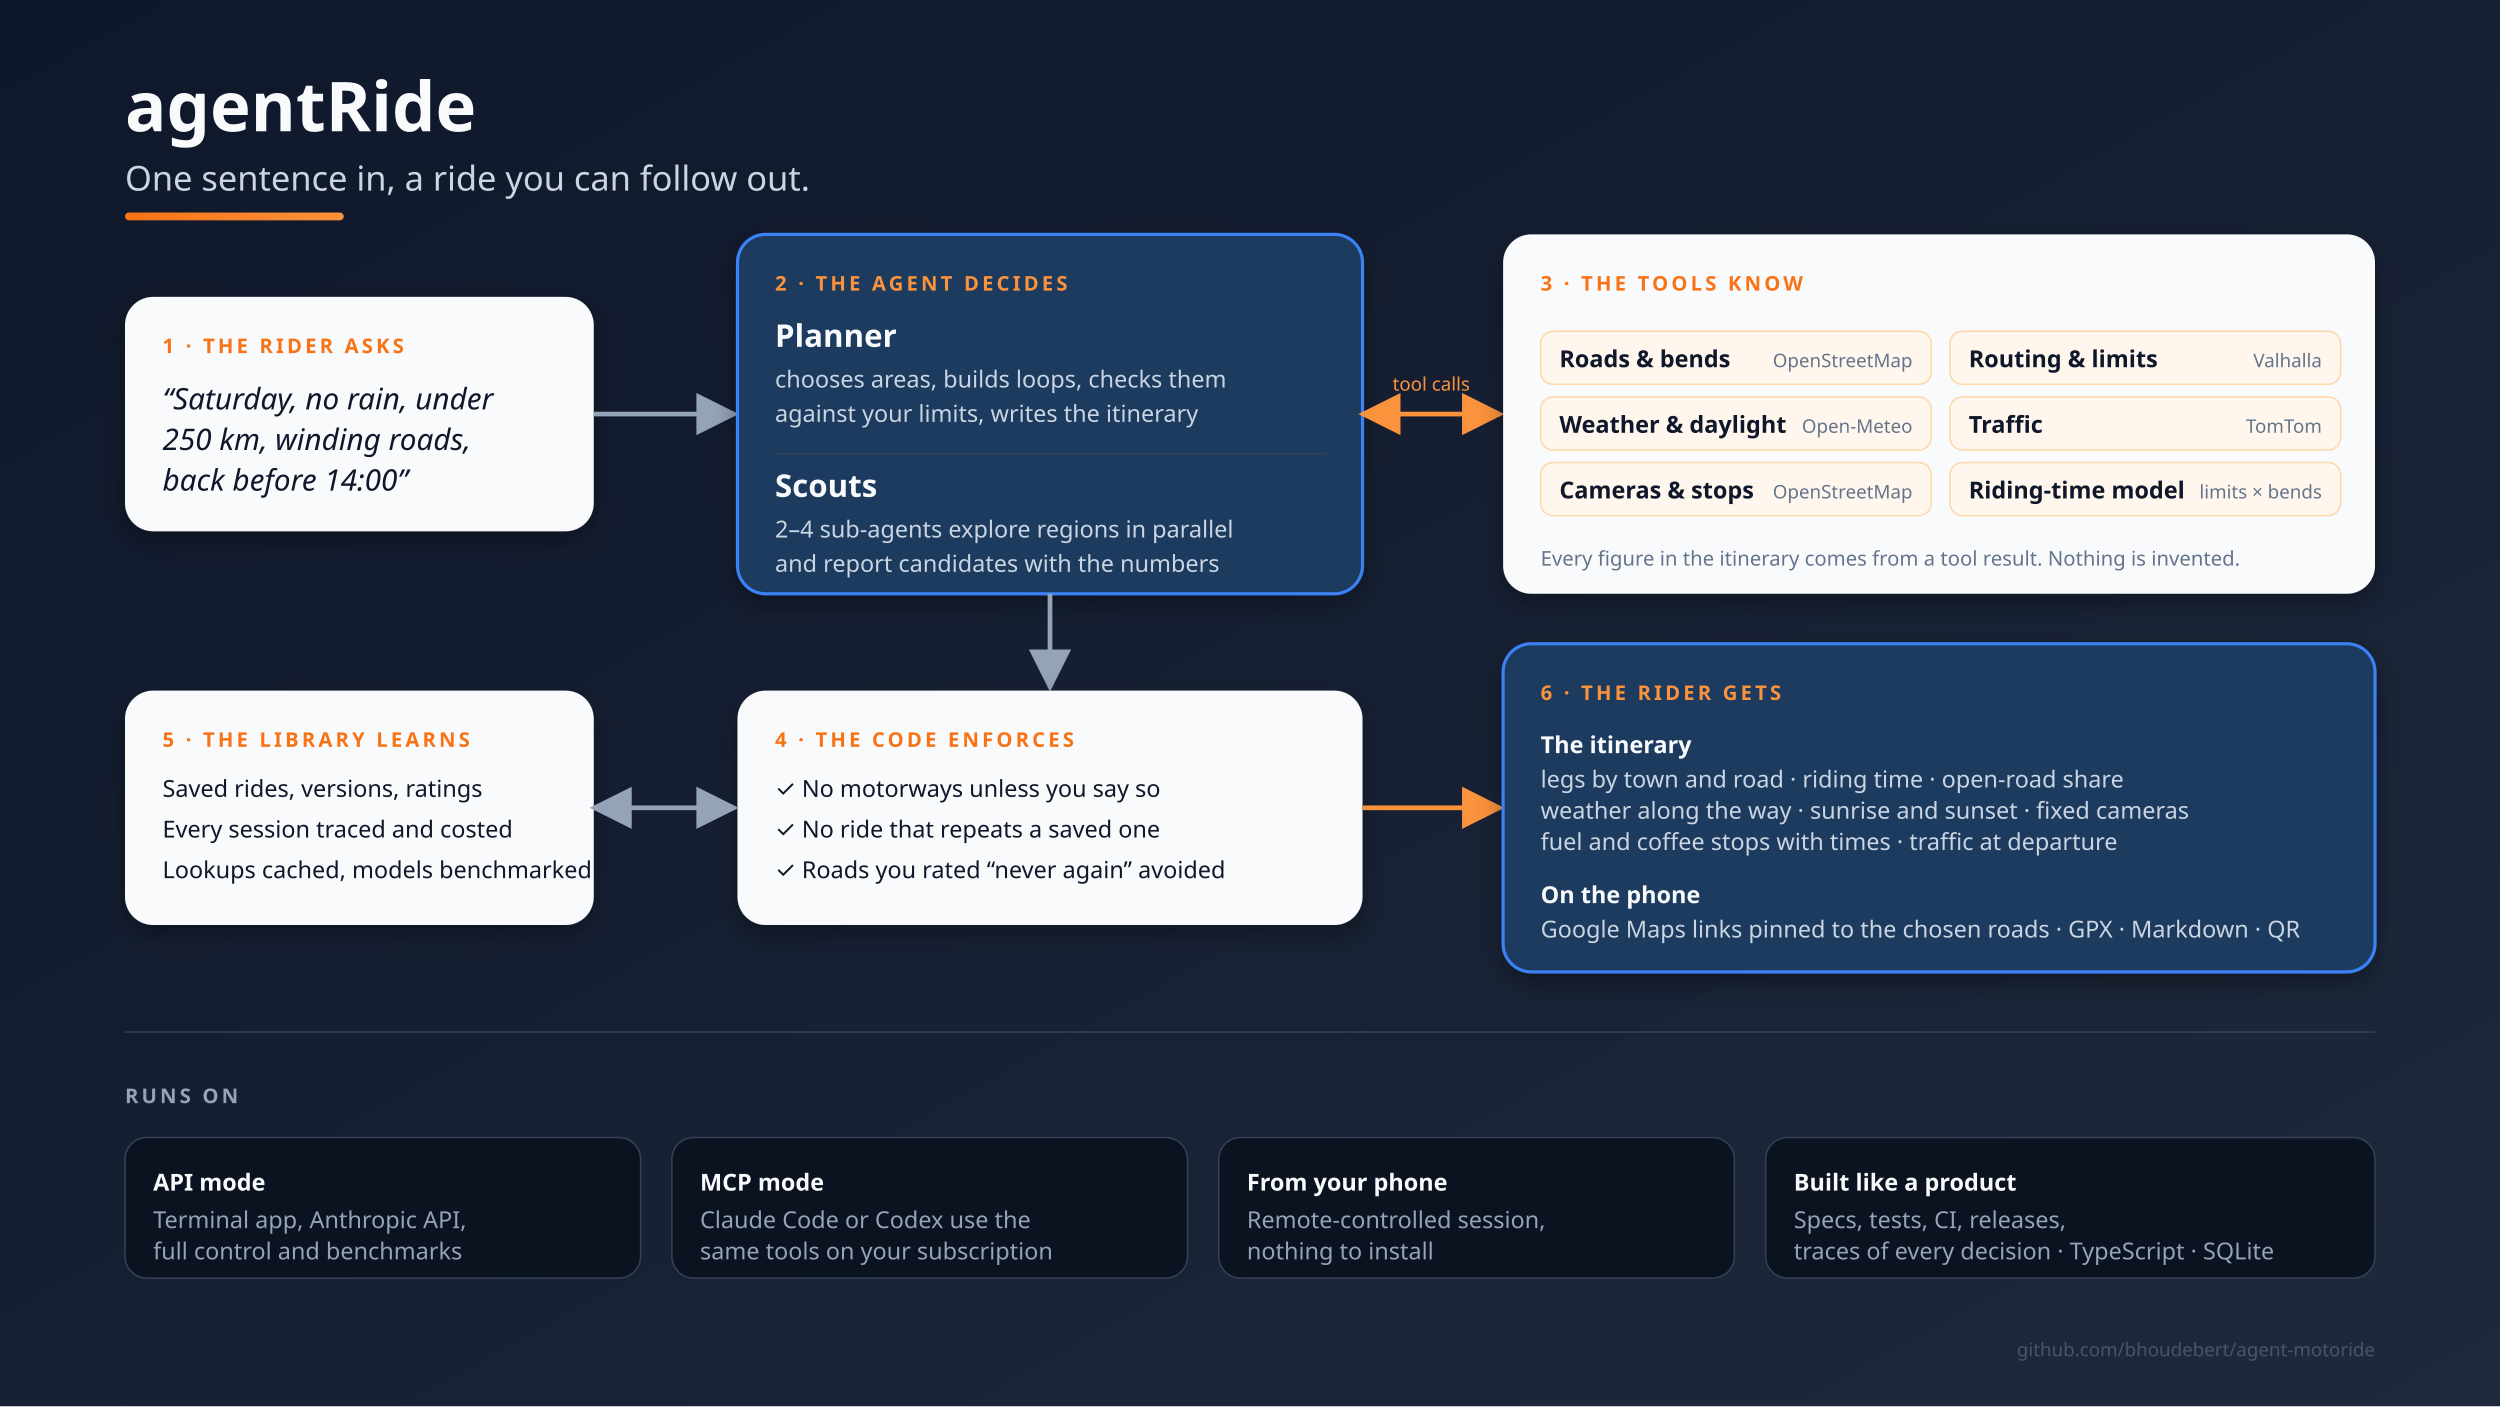
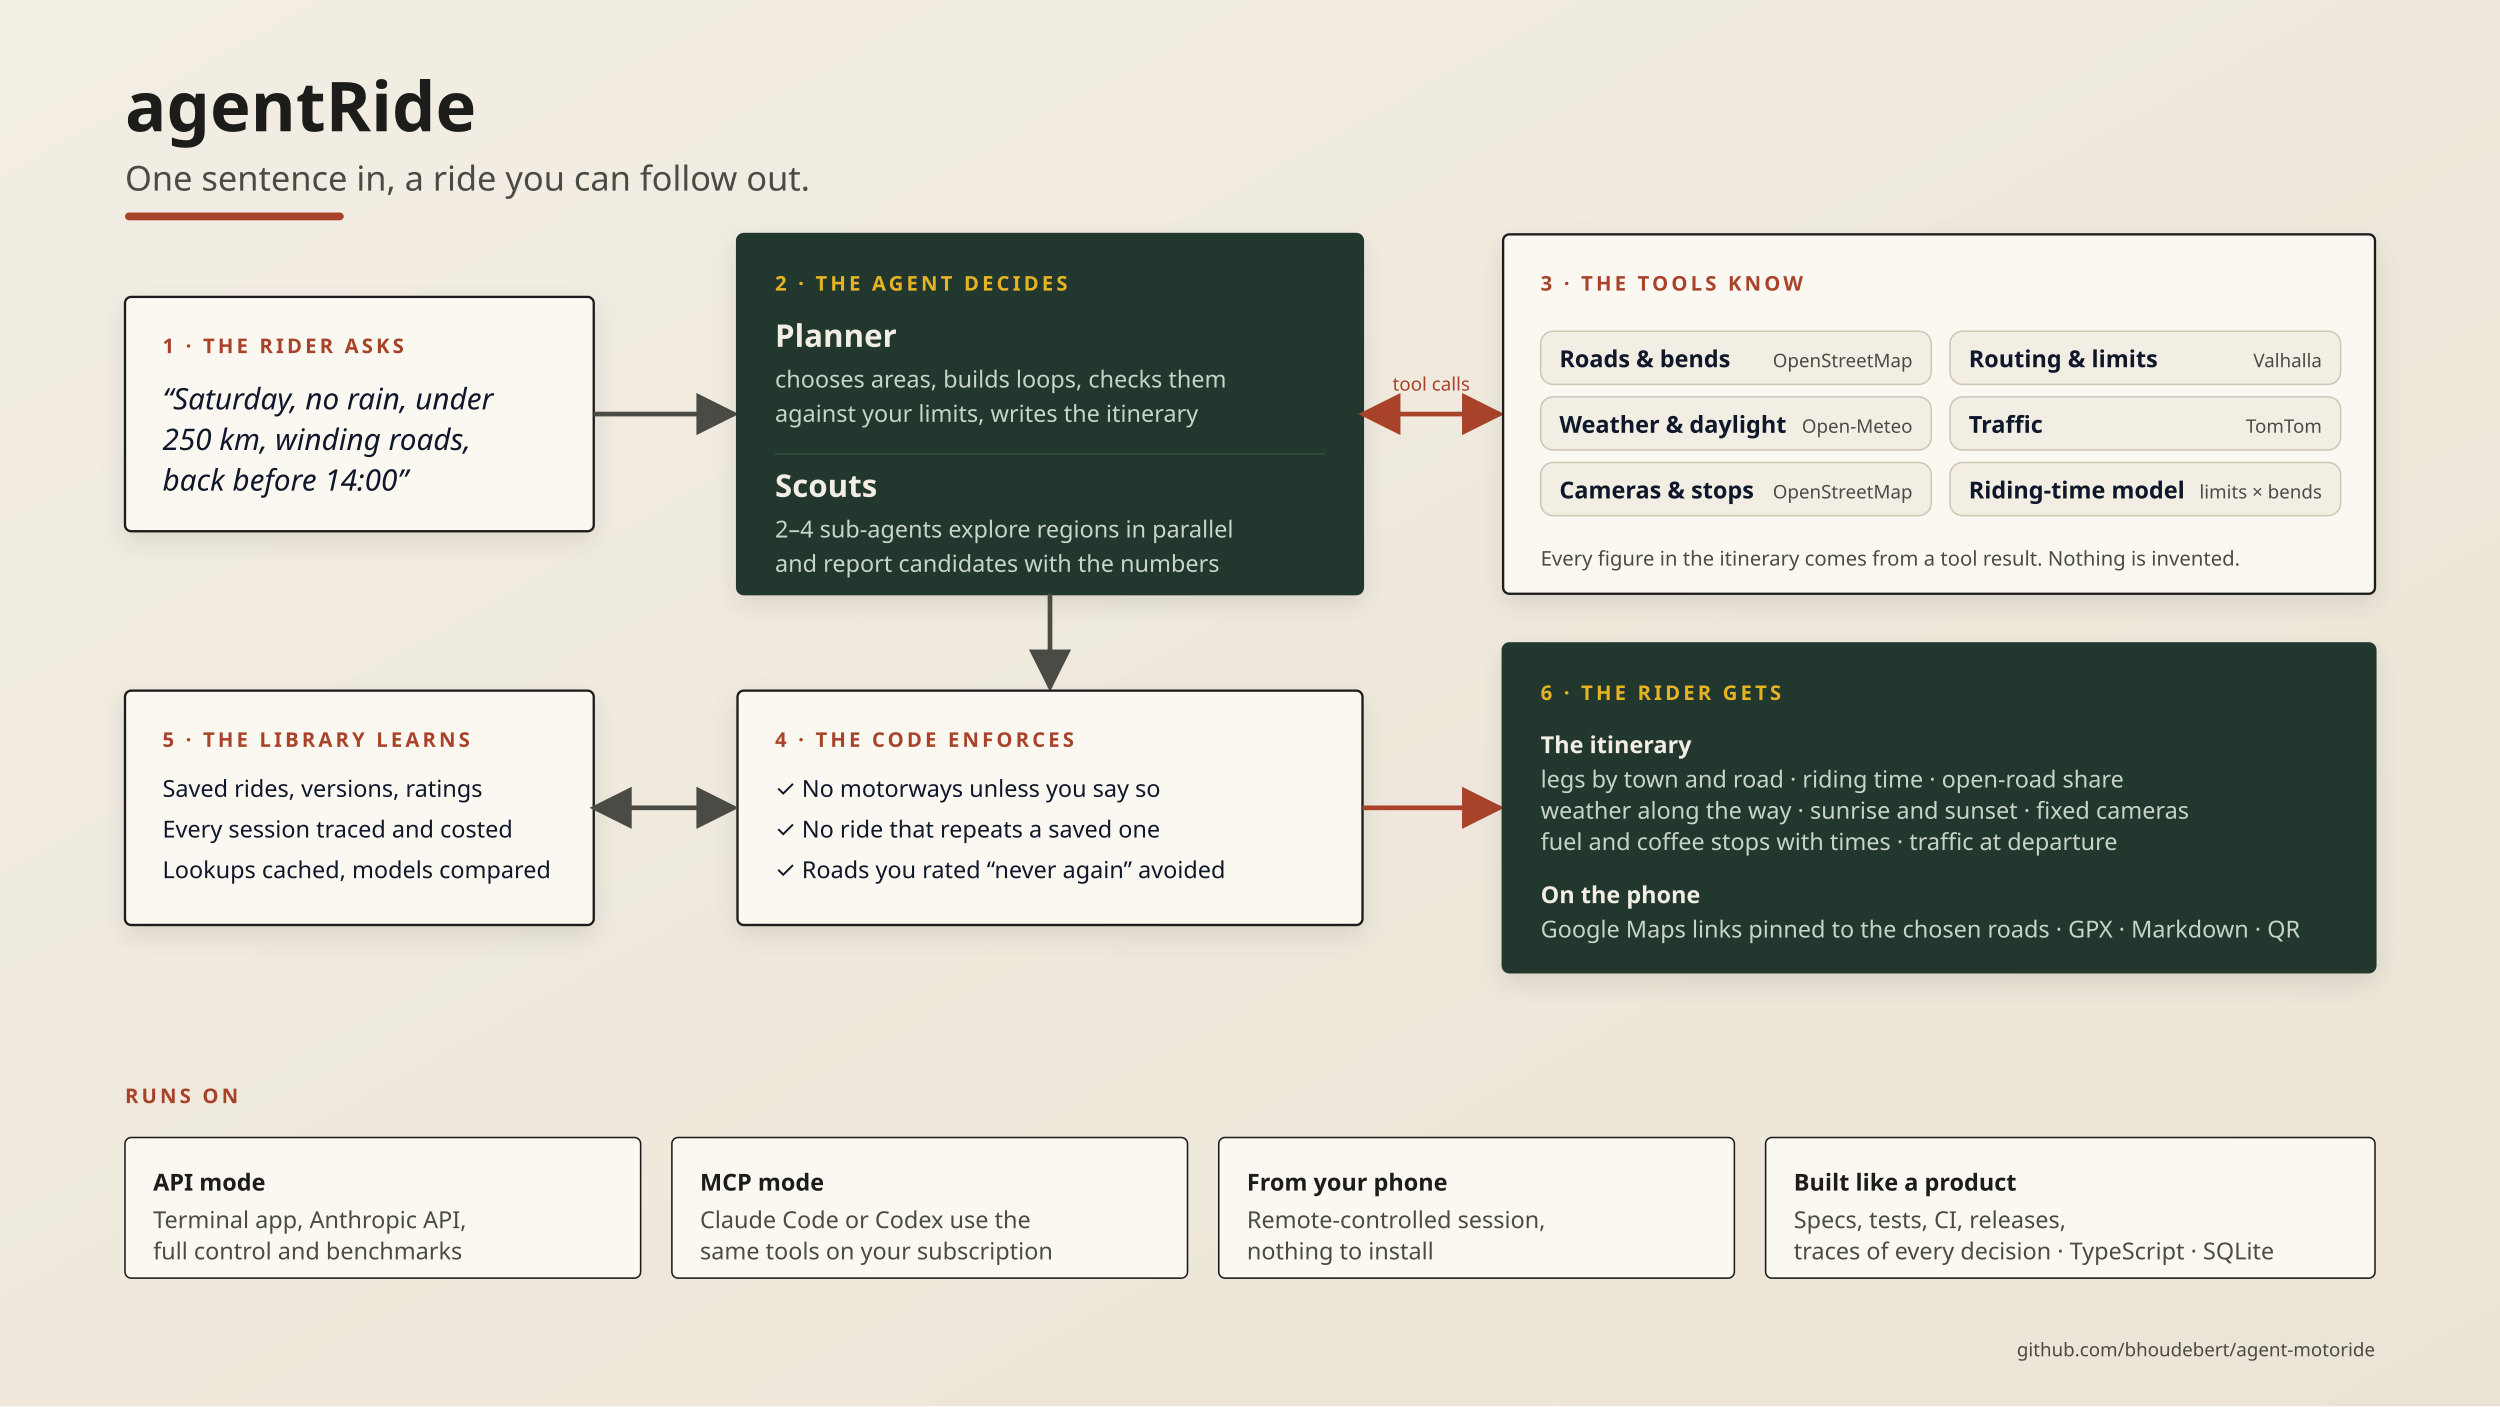
<svg xmlns="http://www.w3.org/2000/svg" width="1600" height="900" viewBox="0 0 1600 900" font-family="Noto Sans, Inter, Liberation Sans, DejaVu Sans, sans-serif">
  <defs>
    <linearGradient id="bg" x1="0" y1="0" x2="1" y2="1">
-       <stop offset="0" stop-color="#0f172a" />
-       <stop offset="1" stop-color="#1e293b" />
+       <stop offset="0" stop-color="#f3eee4" />
+       <stop offset="1" stop-color="#ebe4d6" />
    </linearGradient>
    <linearGradient id="accent" x1="0" y1="0" x2="1" y2="0">
-       <stop offset="0" stop-color="#f97316" />
-       <stop offset="1" stop-color="#fb923c" />
+       <stop offset="0" stop-color="#a8432a" />
+       <stop offset="1" stop-color="#a8432a" />
    </linearGradient>
    <filter id="shadow" x="-10%" y="-10%" width="120%" height="130%">
-       <feDropShadow dx="0" dy="6" stdDeviation="8" flood-color="#000" flood-opacity="0.35" />
+       <feDropShadow dx="0" dy="6" stdDeviation="8" flood-color="#000" flood-opacity="0.10" />
    </filter>
    <marker id="arrow" viewBox="0 0 10 10" refX="9" refY="5" markerWidth="9" markerHeight="9" orient="auto-start-reverse">
-       <path d="M0,0 L10,5 L0,10 z" fill="#94a3b8" />
+       <path d="M0,0 L10,5 L0,10 z" fill="#4a4b44" />
    </marker>
    <marker id="arrowAccent" viewBox="0 0 10 10" refX="9" refY="5" markerWidth="9" markerHeight="9" orient="auto-start-reverse">
-       <path d="M0,0 L10,5 L0,10 z" fill="#fb923c" />
+       <path d="M0,0 L10,5 L0,10 z" fill="#a8432a" />
    </marker>
  </defs>
  <rect width="1600" height="900" fill="url(#bg)" />
-   <text x="80" y="84" font-size="44" font-weight="700" fill="#f8fafc">agentRide</text>
-   <text x="80" y="122" font-size="22" fill="#cbd5e1">One sentence in, a ride you can follow out.</text>
+   <text x="80" y="84" font-size="44" font-weight="700" fill="#1c1d1a">agentRide</text>
+   <text x="80" y="122" font-size="22" fill="#4a4b44">One sentence in, a ride you can follow out.</text>
  <rect x="80" y="136" width="140" height="5" rx="2.5" fill="url(#accent)" />
  <g filter="url(#shadow)">
-     <rect x="80" y="190" width="300" height="150" rx="18" fill="#f8fafc" />
+     <rect x="80" y="190" width="300" height="150" rx="4" fill="#fbf8f1" stroke="#1c1d1a" stroke-width="1.5" />
  </g>
-   <text x="104" y="226" font-size="13" font-weight="700" fill="#f97316" letter-spacing="2">1 · THE RIDER ASKS</text>
+   <text x="104" y="226" font-size="13" font-weight="700" fill="#a8432a" letter-spacing="2">1 · THE RIDER ASKS</text>
  <text x="104" y="262" font-size="19" fill="#0f172a" font-style="italic">“Saturday, no rain, under</text>
  <text x="104" y="288" font-size="19" fill="#0f172a" font-style="italic">250 km, winding roads,</text>
  <text x="104" y="314" font-size="19" fill="#0f172a" font-style="italic">back before 14:00”</text>
-   <path d="M380,265 L470,265" stroke="#94a3b8" stroke-width="3" marker-end="url(#arrow)" />
+   <path d="M380,265 L470,265" stroke="#4a4b44" stroke-width="3" marker-end="url(#arrow)" />
  <g filter="url(#shadow)">
-     <rect x="472" y="150" width="400" height="230" rx="18" fill="#1e3a5f" stroke="#3b82f6" stroke-width="2" />
+     <rect x="472" y="150" width="400" height="230" rx="4" fill="#24382d" stroke="#24382d" stroke-width="2" />
  </g>
-   <text x="496" y="186" font-size="13" font-weight="700" fill="#fb923c" letter-spacing="2">2 · THE AGENT DECIDES</text>
-   <text x="496" y="222" font-size="20" font-weight="700" fill="#f8fafc">Planner</text>
-   <text x="496" y="248" font-size="15" fill="#cbd5e1">chooses areas, builds loops, checks them</text>
-   <text x="496" y="270" font-size="15" fill="#cbd5e1">against your limits, writes the itinerary</text>
-   <rect x="496" y="290" width="352" height="1" fill="#334155" />
-   <text x="496" y="318" font-size="20" font-weight="700" fill="#f8fafc">Scouts</text>
-   <text x="496" y="344" font-size="15" fill="#cbd5e1">2–4 sub-agents explore regions in parallel</text>
-   <text x="496" y="366" font-size="15" fill="#cbd5e1">and report candidates with the numbers</text>
-   <path d="M872,265 L960,265" stroke="#fb923c" stroke-width="3" marker-end="url(#arrowAccent)" marker-start="url(#arrowAccent)" />
-   <text x="916" y="250" font-size="12" fill="#fb923c" text-anchor="middle">tool calls</text>
+   <text x="496" y="186" font-size="13" font-weight="700" fill="#e6b422" letter-spacing="2">2 · THE AGENT DECIDES</text>
+   <text x="496" y="222" font-size="20" font-weight="700" fill="#f3eee4">Planner</text>
+   <text x="496" y="248" font-size="15" fill="#c9d4c8">chooses areas, builds loops, checks them</text>
+   <text x="496" y="270" font-size="15" fill="#c9d4c8">against your limits, writes the itinerary</text>
+   <rect x="496" y="290" width="352" height="1" fill="#31503f" />
+   <text x="496" y="318" font-size="20" font-weight="700" fill="#f3eee4">Scouts</text>
+   <text x="496" y="344" font-size="15" fill="#c9d4c8">2–4 sub-agents explore regions in parallel</text>
+   <text x="496" y="366" font-size="15" fill="#c9d4c8">and report candidates with the numbers</text>
+   <path d="M872,265 L960,265" stroke="#a8432a" stroke-width="3" marker-end="url(#arrowAccent)" marker-start="url(#arrowAccent)" />
+   <text x="916" y="250" font-size="12" fill="#a8432a" text-anchor="middle">tool calls</text>
  <g filter="url(#shadow)">
-     <rect x="962" y="150" width="558" height="230" rx="18" fill="#f8fafc" />
+     <rect x="962" y="150" width="558" height="230" rx="4" fill="#fbf8f1" stroke="#1c1d1a" stroke-width="1.5" />
  </g>
-   <text x="986" y="186" font-size="13" font-weight="700" fill="#f97316" letter-spacing="2">3 · THE TOOLS KNOW</text>
+   <text x="986" y="186" font-size="13" font-weight="700" fill="#a8432a" letter-spacing="2">3 · THE TOOLS KNOW</text>
  <g font-size="15" fill="#0f172a">
    <g transform="translate(986,212)">
-       <rect width="250" height="34" rx="8" fill="#fff7ed" stroke="#fed7aa" />
+       <rect width="250" height="34" rx="8" fill="#f3eee4" stroke="#cfc6b4" />
      <text x="12" y="23" font-weight="600">Roads &amp; bends</text>
-       <text x="238" y="23" fill="#64748b" font-size="12" text-anchor="end">OpenStreetMap</text>
+       <text x="238" y="23" fill="#4a4b44" font-size="12" text-anchor="end">OpenStreetMap</text>
    </g>
    <g transform="translate(1248,212)">
-       <rect width="250" height="34" rx="8" fill="#fff7ed" stroke="#fed7aa" />
+       <rect width="250" height="34" rx="8" fill="#f3eee4" stroke="#cfc6b4" />
      <text x="12" y="23" font-weight="600">Routing &amp; limits</text>
-       <text x="238" y="23" fill="#64748b" font-size="12" text-anchor="end">Valhalla</text>
+       <text x="238" y="23" fill="#4a4b44" font-size="12" text-anchor="end">Valhalla</text>
    </g>
    <g transform="translate(986,254)">
-       <rect width="250" height="34" rx="8" fill="#fff7ed" stroke="#fed7aa" />
+       <rect width="250" height="34" rx="8" fill="#f3eee4" stroke="#cfc6b4" />
      <text x="12" y="23" font-weight="600">Weather &amp; daylight</text>
-       <text x="238" y="23" fill="#64748b" font-size="12" text-anchor="end">Open-Meteo</text>
+       <text x="238" y="23" fill="#4a4b44" font-size="12" text-anchor="end">Open-Meteo</text>
    </g>
    <g transform="translate(1248,254)">
-       <rect width="250" height="34" rx="8" fill="#fff7ed" stroke="#fed7aa" />
+       <rect width="250" height="34" rx="8" fill="#f3eee4" stroke="#cfc6b4" />
      <text x="12" y="23" font-weight="600">Traffic</text>
-       <text x="238" y="23" fill="#64748b" font-size="12" text-anchor="end">TomTom</text>
+       <text x="238" y="23" fill="#4a4b44" font-size="12" text-anchor="end">TomTom</text>
    </g>
    <g transform="translate(986,296)">
-       <rect width="250" height="34" rx="8" fill="#fff7ed" stroke="#fed7aa" />
+       <rect width="250" height="34" rx="8" fill="#f3eee4" stroke="#cfc6b4" />
      <text x="12" y="23" font-weight="600">Cameras &amp; stops</text>
-       <text x="238" y="23" fill="#64748b" font-size="12" text-anchor="end">OpenStreetMap</text>
+       <text x="238" y="23" fill="#4a4b44" font-size="12" text-anchor="end">OpenStreetMap</text>
    </g>
    <g transform="translate(1248,296)">
-       <rect width="250" height="34" rx="8" fill="#fff7ed" stroke="#fed7aa" />
+       <rect width="250" height="34" rx="8" fill="#f3eee4" stroke="#cfc6b4" />
      <text x="12" y="23" font-weight="600">Riding-time model</text>
-       <text x="238" y="23" fill="#64748b" font-size="12" text-anchor="end">limits × bends</text>
+       <text x="238" y="23" fill="#4a4b44" font-size="12" text-anchor="end">limits × bends</text>
    </g>
  </g>
-   <text x="986" y="362" font-size="13" fill="#64748b">Every figure in the itinerary comes from a tool result. Nothing is invented.</text>
-   <path d="M672,380 L672,440" stroke="#94a3b8" stroke-width="3" marker-end="url(#arrow)" />
+   <text x="986" y="362" font-size="13" fill="#4a4b44">Every figure in the itinerary comes from a tool result. Nothing is invented.</text>
+   <path d="M672,380 L672,440" stroke="#4a4b44" stroke-width="3" marker-end="url(#arrow)" />
  <g filter="url(#shadow)">
-     <rect x="472" y="442" width="400" height="150" rx="18" fill="#f8fafc" />
+     <rect x="472" y="442" width="400" height="150" rx="4" fill="#fbf8f1" stroke="#1c1d1a" stroke-width="1.5" />
  </g>
-   <text x="496" y="478" font-size="13" font-weight="700" fill="#f97316" letter-spacing="2">4 · THE CODE ENFORCES</text>
+   <text x="496" y="478" font-size="13" font-weight="700" fill="#a8432a" letter-spacing="2">4 · THE CODE ENFORCES</text>
  <g font-size="15" fill="#0f172a">
    <text x="496" y="510">✓ No motorways unless you say so</text>
    <text x="496" y="536">✓ No ride that repeats a saved one</text>
    <text x="496" y="562">✓ Roads you rated “never again” avoided</text>
  </g>
  <g filter="url(#shadow)">
-     <rect x="80" y="442" width="300" height="150" rx="18" fill="#f8fafc" />
+     <rect x="80" y="442" width="300" height="150" rx="4" fill="#fbf8f1" stroke="#1c1d1a" stroke-width="1.5" />
  </g>
-   <text x="104" y="478" font-size="13" font-weight="700" fill="#f97316" letter-spacing="2">5 · THE LIBRARY LEARNS</text>
+   <text x="104" y="478" font-size="13" font-weight="700" fill="#a8432a" letter-spacing="2">5 · THE LIBRARY LEARNS</text>
  <g font-size="15" fill="#0f172a">
    <text x="104" y="510">Saved rides, versions, ratings</text>
    <text x="104" y="536">Every session traced and costed</text>
-     <text x="104" y="562">Lookups cached, models benchmarked</text>
+     <text x="104" y="562">Lookups cached, models compared</text>
  </g>
-   <path d="M380,517 L470,517" stroke="#94a3b8" stroke-width="3" marker-end="url(#arrow)" marker-start="url(#arrow)" />
-   <path d="M872,517 L960,517" stroke="#fb923c" stroke-width="3" marker-end="url(#arrowAccent)" />
+   <path d="M380,517 L470,517" stroke="#4a4b44" stroke-width="3" marker-end="url(#arrow)" marker-start="url(#arrow)" />
+   <path d="M872,517 L960,517" stroke="#a8432a" stroke-width="3" marker-end="url(#arrowAccent)" />
  <g filter="url(#shadow)">
-     <rect x="962" y="412" width="558" height="210" rx="18" fill="#1e3a5f" stroke="#3b82f6" stroke-width="2" />
+     <rect x="962" y="412" width="558" height="210" rx="4" fill="#24382d" stroke="#24382d" stroke-width="2" />
  </g>
-   <text x="986" y="448" font-size="13" font-weight="700" fill="#fb923c" letter-spacing="2">6 · THE RIDER GETS</text>
-   <g font-size="15" fill="#f8fafc">
+   <text x="986" y="448" font-size="13" font-weight="700" fill="#e6b422" letter-spacing="2">6 · THE RIDER GETS</text>
+   <g font-size="15" fill="#f3eee4">
    <text x="986" y="482" font-weight="700">The itinerary</text>
-     <text x="986" y="504" fill="#cbd5e1">legs by town and road · riding time · open-road share</text>
-     <text x="986" y="524" fill="#cbd5e1">weather along the way · sunrise and sunset · fixed cameras</text>
-     <text x="986" y="544" fill="#cbd5e1">fuel and coffee stops with times · traffic at departure</text>
+     <text x="986" y="504" fill="#c9d4c8">legs by town and road · riding time · open-road share</text>
+     <text x="986" y="524" fill="#c9d4c8">weather along the way · sunrise and sunset · fixed cameras</text>
+     <text x="986" y="544" fill="#c9d4c8">fuel and coffee stops with times · traffic at departure</text>
    <text x="986" y="578" font-weight="700">On the phone</text>
-     <text x="986" y="600" fill="#cbd5e1">Google Maps links pinned to the chosen roads · GPX · Markdown · QR</text>
+     <text x="986" y="600" fill="#c9d4c8">Google Maps links pinned to the chosen roads · GPX · Markdown · QR</text>
  </g>
-   <rect x="80" y="660" width="1440" height="1" fill="#334155" />
-   <text x="80" y="706" font-size="13" font-weight="700" fill="#94a3b8" letter-spacing="2">RUNS ON</text>
+   <text x="80" y="706" font-size="13" font-weight="700" fill="#a8432a" letter-spacing="2">RUNS ON</text>
  <g font-size="15">
    <g transform="translate(80,728)">
-       <rect width="330" height="90" rx="14" fill="#0b1220" stroke="#334155" />
-       <text x="18" y="34" font-weight="700" fill="#f8fafc">API mode</text>
-       <text x="18" y="58" fill="#94a3b8">Terminal app, Anthropic API,</text>
-       <text x="18" y="78" fill="#94a3b8">full control and benchmarks</text>
+       <rect width="330" height="90" rx="4" fill="#fbf8f1" stroke="#1c1d1a" />
+       <text x="18" y="34" font-weight="700" fill="#1c1d1a">API mode</text>
+       <text x="18" y="58" fill="#4a4b44">Terminal app, Anthropic API,</text>
+       <text x="18" y="78" fill="#4a4b44">full control and benchmarks</text>
    </g>
    <g transform="translate(430,728)">
-       <rect width="330" height="90" rx="14" fill="#0b1220" stroke="#334155" />
-       <text x="18" y="34" font-weight="700" fill="#f8fafc">MCP mode</text>
-       <text x="18" y="58" fill="#94a3b8">Claude Code or Codex use the</text>
-       <text x="18" y="78" fill="#94a3b8">same tools on your subscription</text>
+       <rect width="330" height="90" rx="4" fill="#fbf8f1" stroke="#1c1d1a" />
+       <text x="18" y="34" font-weight="700" fill="#1c1d1a">MCP mode</text>
+       <text x="18" y="58" fill="#4a4b44">Claude Code or Codex use the</text>
+       <text x="18" y="78" fill="#4a4b44">same tools on your subscription</text>
    </g>
    <g transform="translate(780,728)">
-       <rect width="330" height="90" rx="14" fill="#0b1220" stroke="#334155" />
-       <text x="18" y="34" font-weight="700" fill="#f8fafc">From your phone</text>
-       <text x="18" y="58" fill="#94a3b8">Remote-controlled session,</text>
-       <text x="18" y="78" fill="#94a3b8">nothing to install</text>
+       <rect width="330" height="90" rx="4" fill="#fbf8f1" stroke="#1c1d1a" />
+       <text x="18" y="34" font-weight="700" fill="#1c1d1a">From your phone</text>
+       <text x="18" y="58" fill="#4a4b44">Remote-controlled session,</text>
+       <text x="18" y="78" fill="#4a4b44">nothing to install</text>
    </g>
    <g transform="translate(1130,728)">
-       <rect width="390" height="90" rx="14" fill="#0b1220" stroke="#334155" />
-       <text x="18" y="34" font-weight="700" fill="#f8fafc">Built like a product</text>
-       <text x="18" y="58" fill="#94a3b8">Specs, tests, CI, releases,</text>
-       <text x="18" y="78" fill="#94a3b8">traces of every decision · TypeScript · SQLite</text>
+       <rect width="390" height="90" rx="4" fill="#fbf8f1" stroke="#1c1d1a" />
+       <text x="18" y="34" font-weight="700" fill="#1c1d1a">Built like a product</text>
+       <text x="18" y="58" fill="#4a4b44">Specs, tests, CI, releases,</text>
+       <text x="18" y="78" fill="#4a4b44">traces of every decision · TypeScript · SQLite</text>
    </g>
  </g>
-   <text x="1520" y="868" font-size="12" fill="#475569" text-anchor="end">github.com/bhoudebert/agent-motoride</text>
+   <text x="1520" y="868" font-size="12" fill="#4a4b44" text-anchor="end">github.com/bhoudebert/agent-motoride</text>
</svg>
